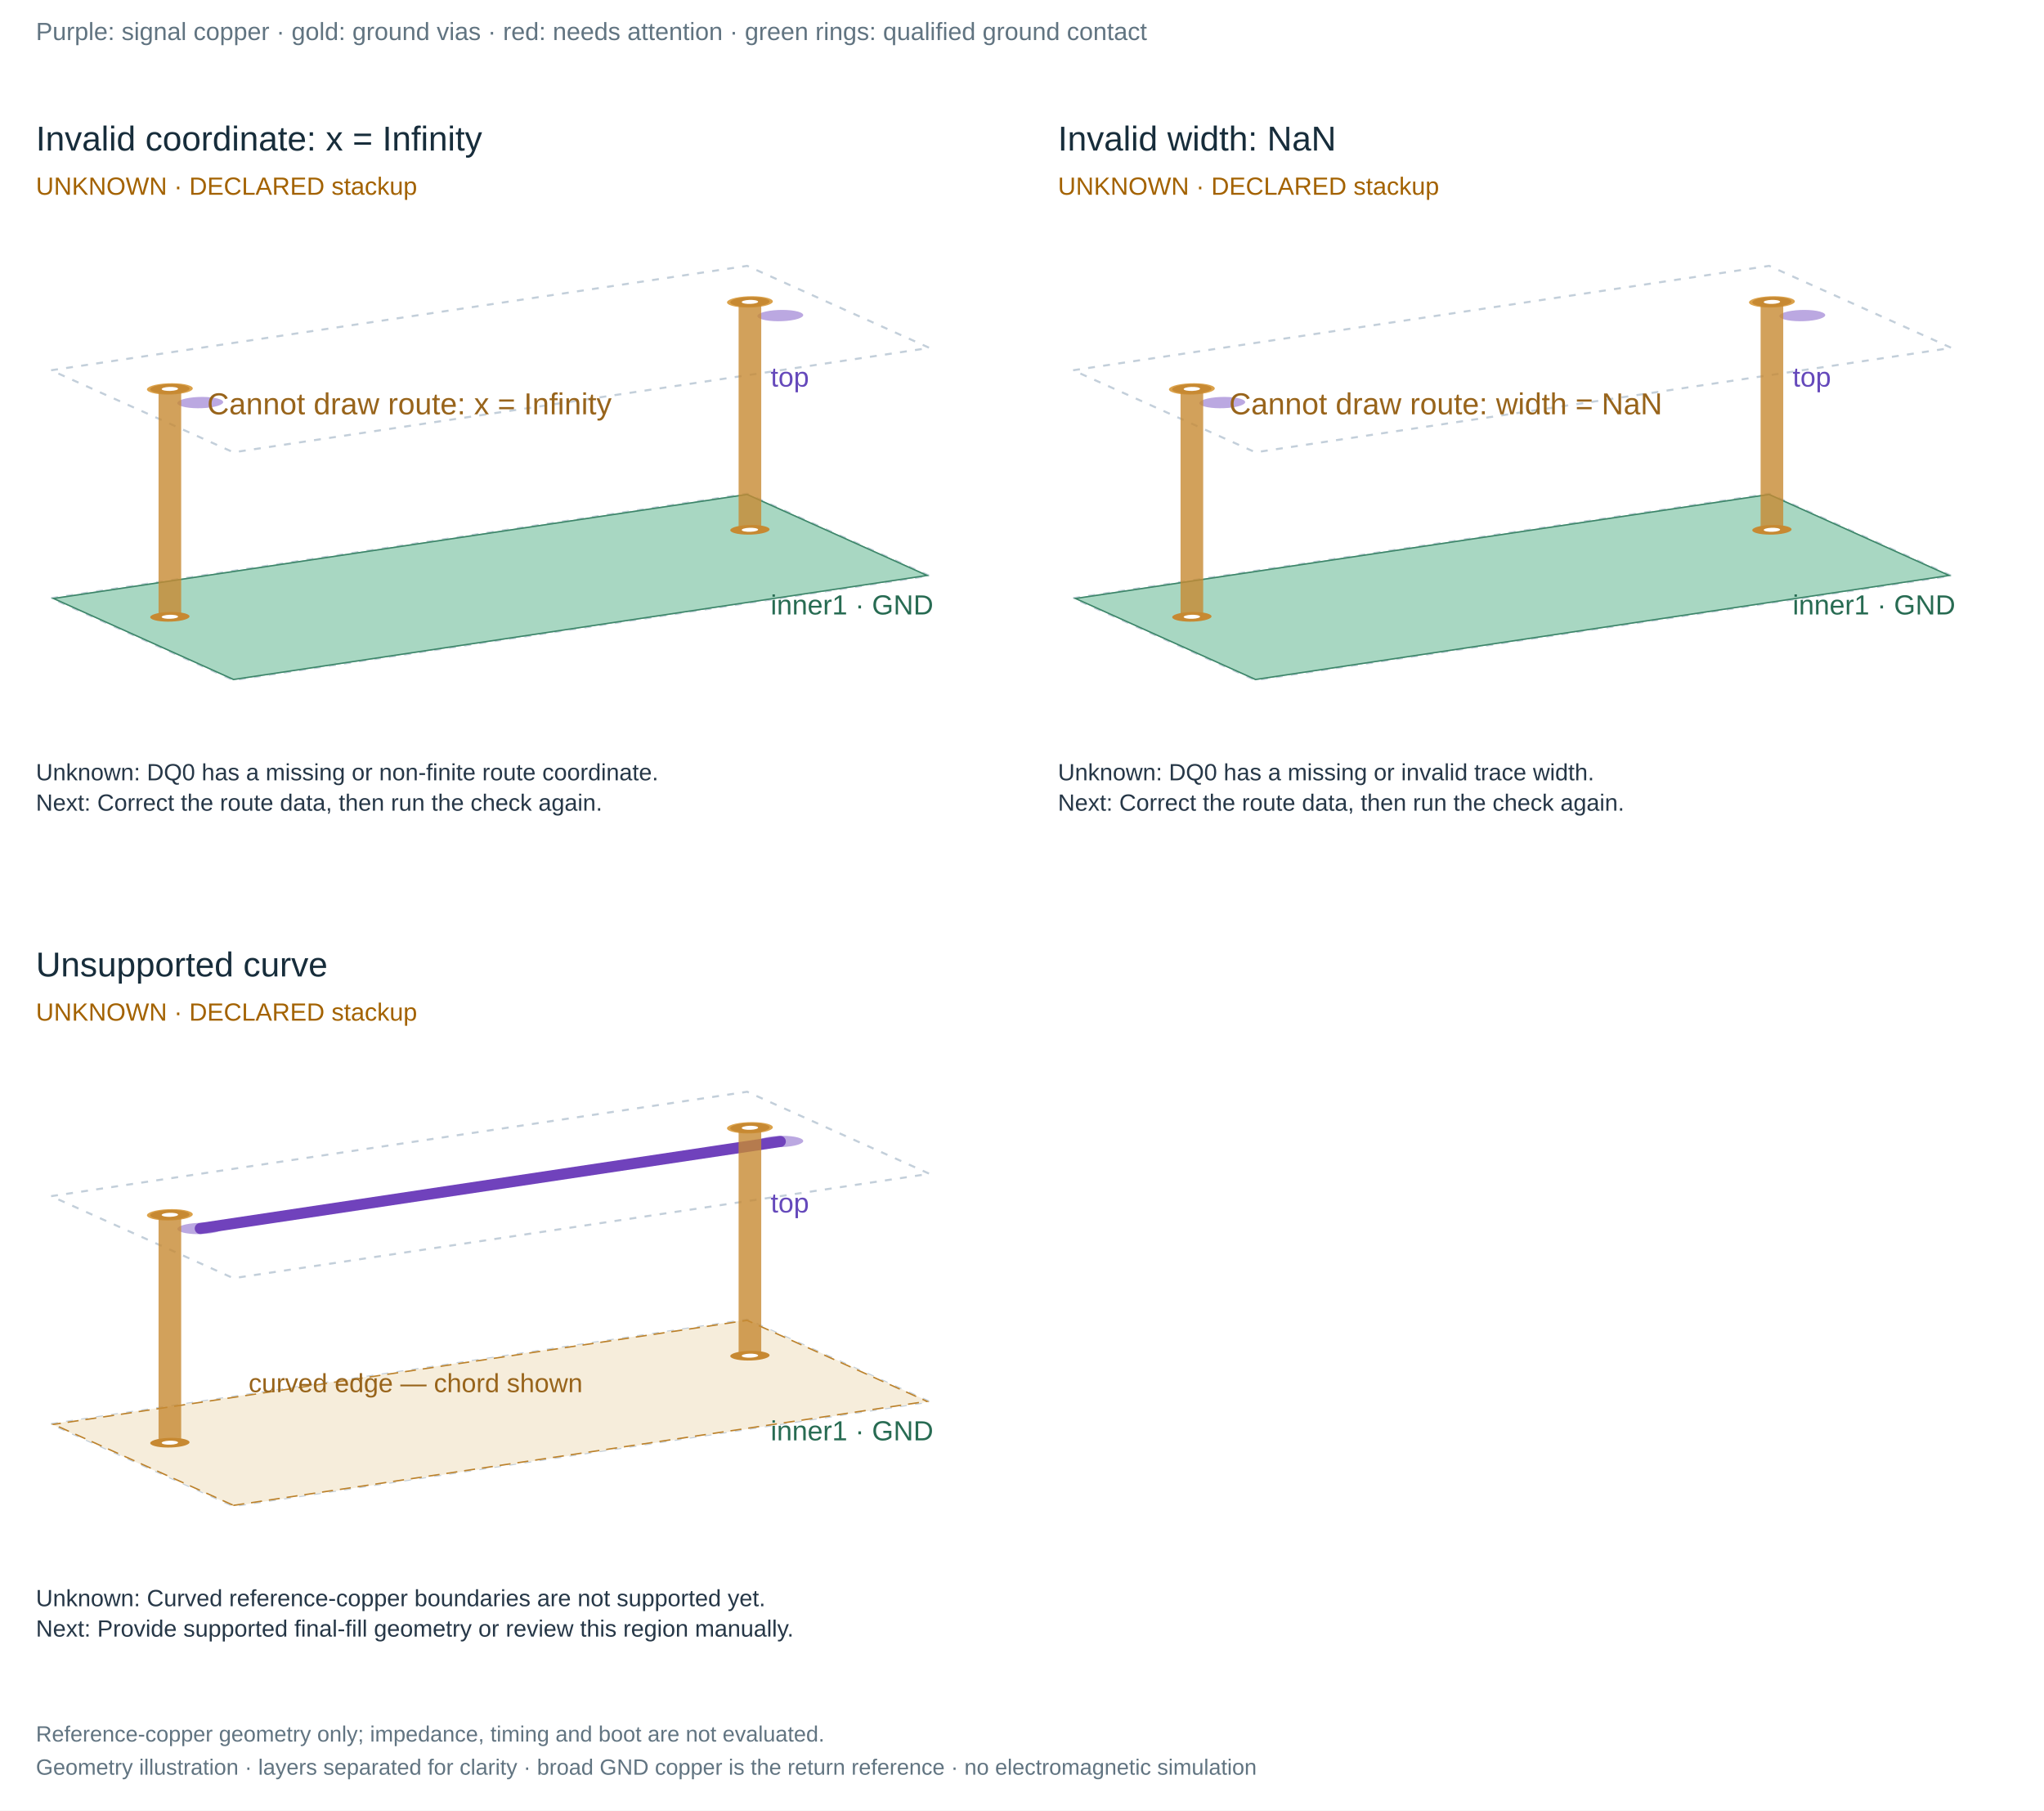
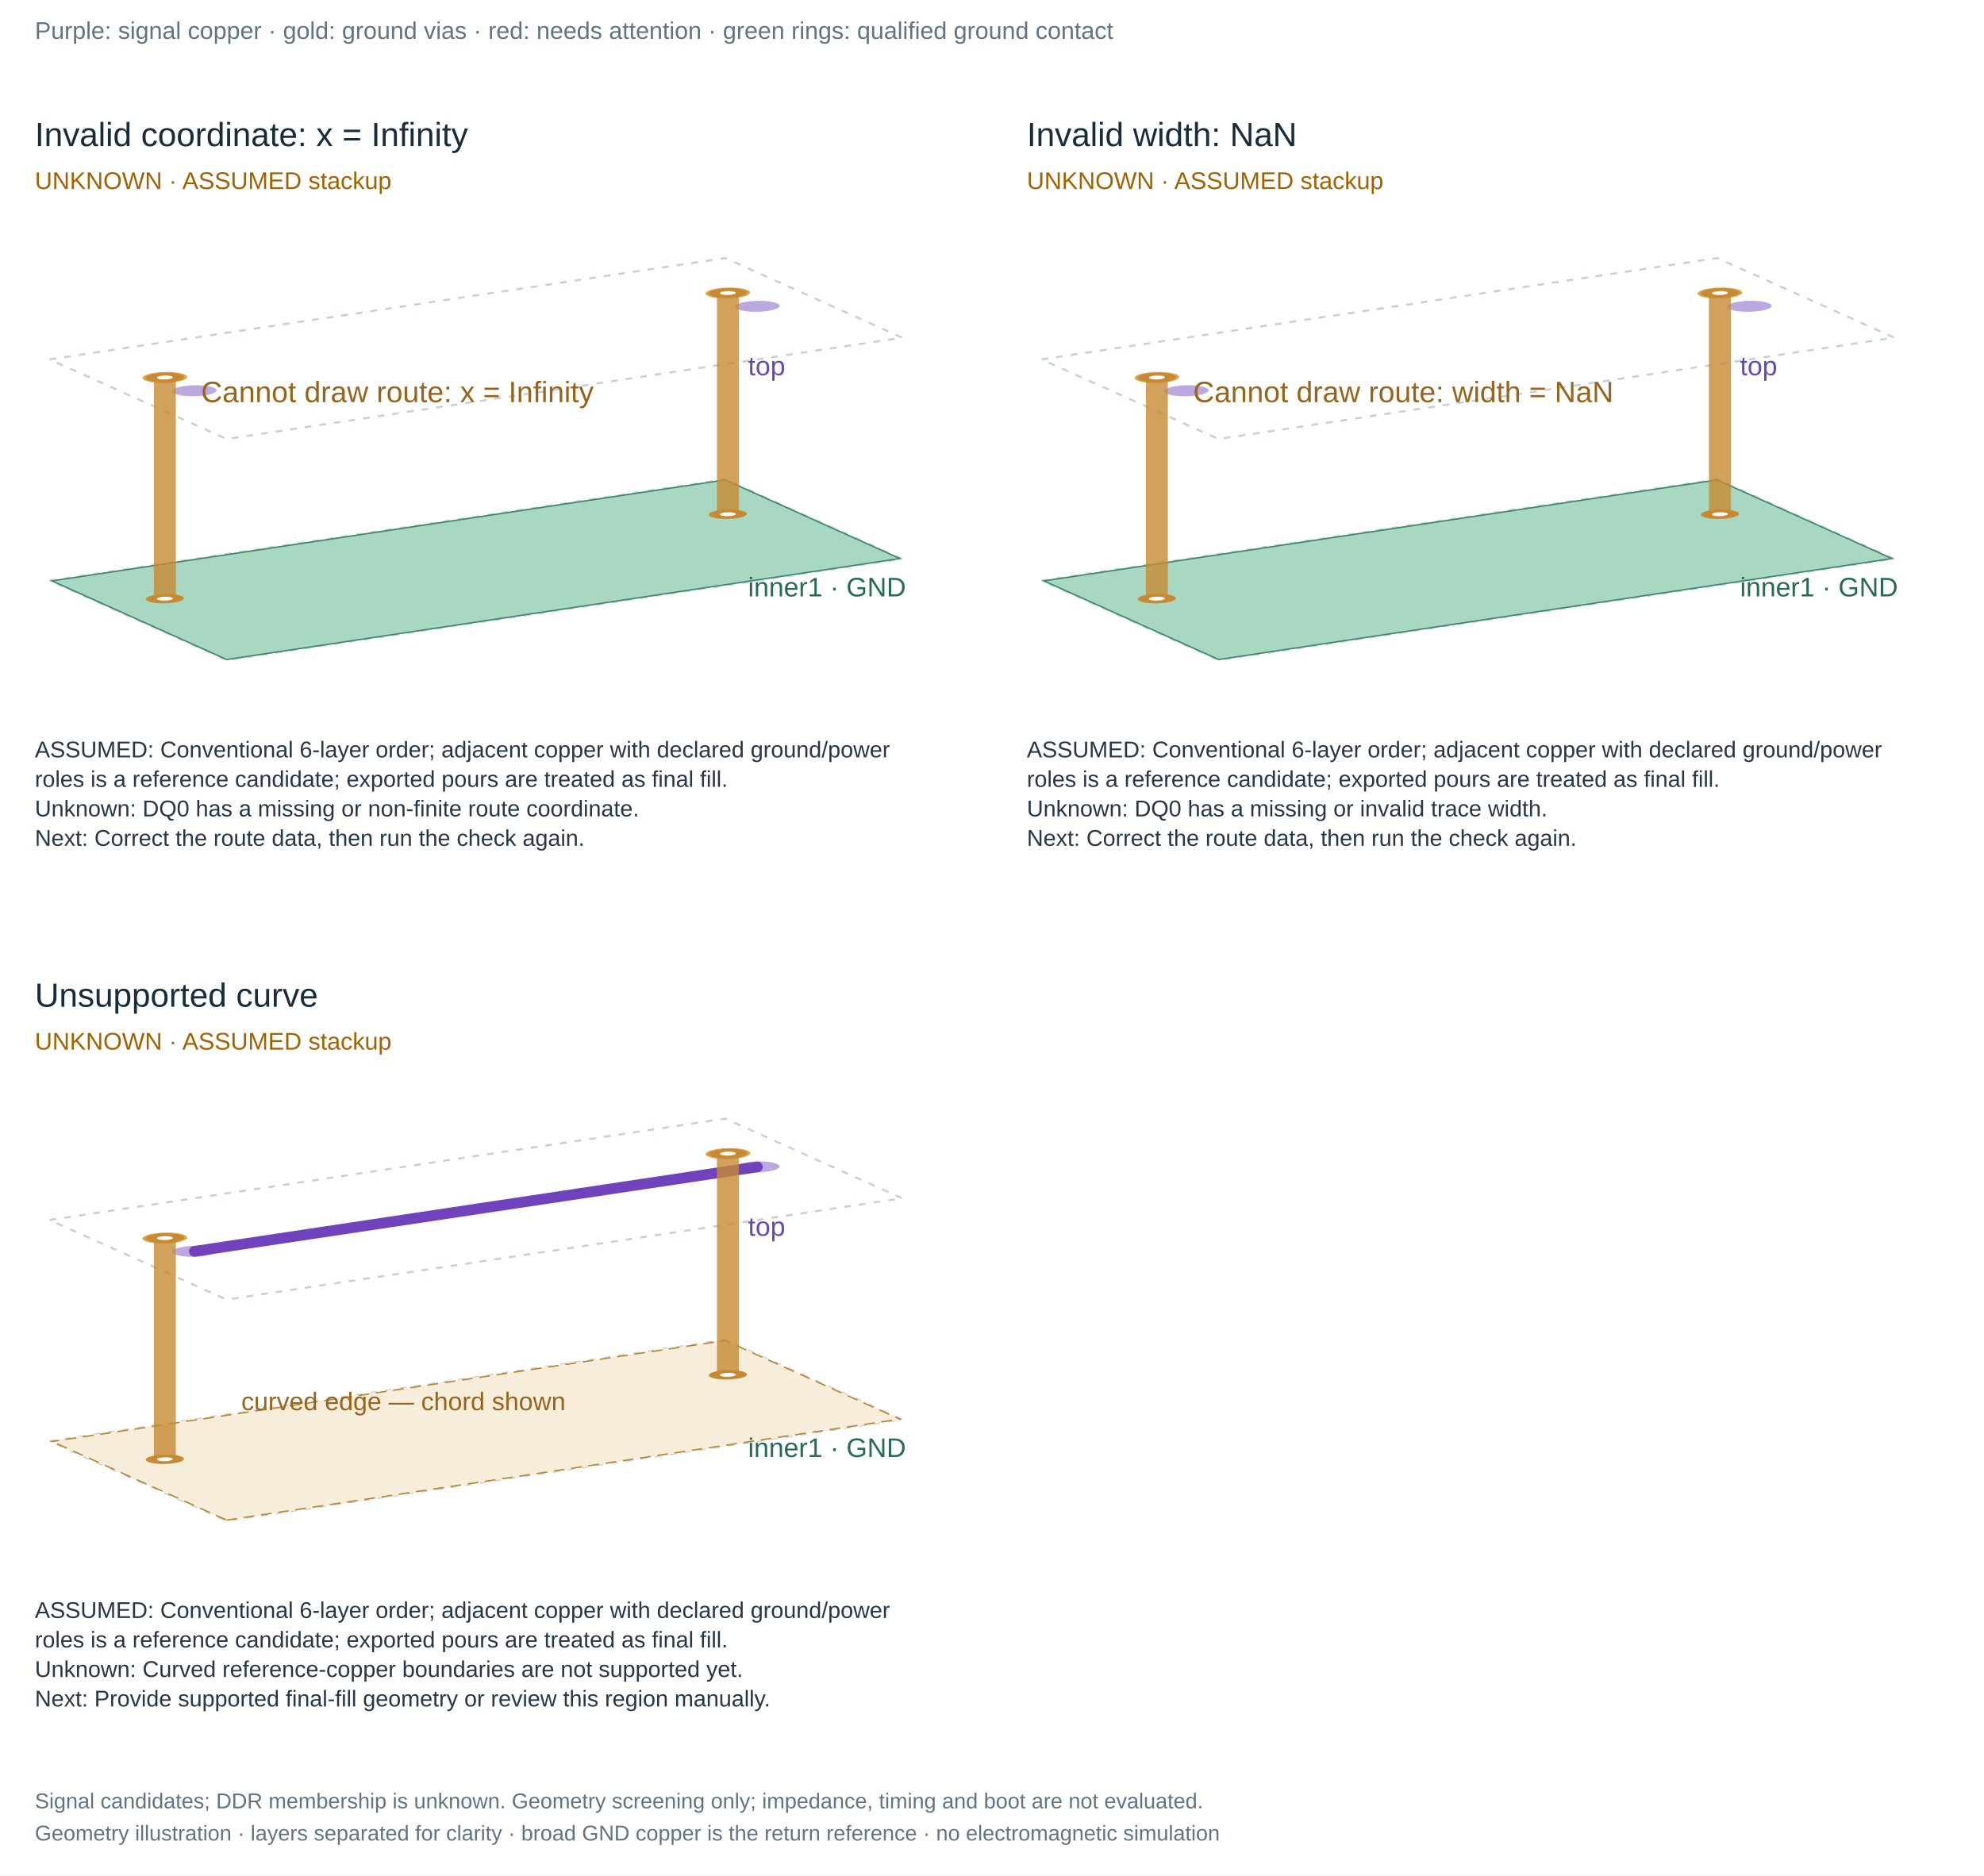
- <svg xmlns="http://www.w3.org/2000/svg" width="1480" height="1311" font-family="Arial, sans-serif">
-   <rect width="1480" height="1311" fill="#fff" />
+ <svg xmlns="http://www.w3.org/2000/svg" width="1480" height="1399" font-family="Arial, sans-serif">
+   <rect width="1480" height="1399" fill="#fff" />
  <text x="26" y="29" font-size="18" fill="#617481">Purple: signal copper · gold: ground vias · red: needs attention · green rings: qualified ground contact</text>
  <g transform="translate(0,65)">
    <text x="26" y="44" fill="#172d3b" font-size="25">Invalid coordinate: x = Infinity</text>
-     <text x="26" y="76" fill="#a36200" font-size="18">UNKNOWN · DECLARED stackup</text>
+     <text x="26" y="76" fill="#a36200" font-size="18">UNKNOWN · ASSUMED stackup</text>
    <clipPath id="crop_0_inner1">
      <path d="M37,368.1 L541,292.5 L673,351.9 L169,427.5 Z" />
    </clipPath>
    <path d="M37,368.1 L541,292.5 L673,351.9 L169,427.5 Z" fill="none" stroke="#c3cfda" stroke-width="1.5" stroke-dasharray="5 6" />
    <path d="M169,427.5 L673,351.9 L541,292.5 L37,368.1 Z" clip-path="url(#crop_0_inner1)" fill="#a8d7c2" fill-rule="evenodd" stroke="#3d856a" stroke-width="2" />
    <text x="558" y="379.9" fill="#276b52" font-size="20">inner1 · GND</text>
    <clipPath id="crop_0_top">
      <path d="M37,203.1 L541,127.5 L673,186.9 L169,262.5 Z" />
    </clipPath>
    <path d="M37,203.1 L541,127.5 L673,186.9 L169,262.5 Z" fill="none" stroke="#c3cfda" stroke-width="1.5" stroke-dasharray="5 6" />
    <text x="558" y="214.9" fill="#6549bb" font-size="20">top</text>
    <g clip-path="url(#crop_0_top)">
      <circle transform="matrix(42 -6.3 22 9.9 145 226.5)" r="0.35" fill="#bba8e1" />
    </g>
    <g clip-path="url(#crop_0_top)">
      <circle transform="matrix(42 -6.3 22 9.9 565 163.5)" r="0.35" fill="#bba8e1" />
    </g>
    <g clip-path="url(#crop_0_top)">
      <circle transform="matrix(42 -6.3 22 9.9 123 216.6)" r="0.35" fill="#dba24b" />
    </g>
    <g clip-path="url(#crop_0_top)">
      <circle transform="matrix(42 -6.3 22 9.9 543 153.6)" r="0.35" fill="#dba24b" />
    </g>
    <text x="150" y="235" fill="#98641b" font-size="22">Cannot draw route: x = Infinity</text>
    <path d="M123,216.6 L123,381.6" stroke="#c78932" stroke-width="16.38" stroke-opacity=".8" />
    <g transform="matrix(42 -6.3 22 9.9 123 216.6)">
      <circle r="0.3" fill="#c78932" />
      <circle r="0.125" fill="white" />
    </g>
    <g transform="matrix(42 -6.3 22 9.9 123 381.6)">
      <circle r="0.3" fill="#c78932" />
      <circle r="0.125" fill="white" />
    </g>
    <path d="M543,153.6 L543,318.6" stroke="#c78932" stroke-width="16.38" stroke-opacity=".8" />
    <g transform="matrix(42 -6.3 22 9.9 543 153.6)">
      <circle r="0.3" fill="#c78932" />
      <circle r="0.125" fill="white" />
    </g>
    <g transform="matrix(42 -6.3 22 9.9 543 318.6)">
      <circle r="0.3" fill="#c78932" />
      <circle r="0.125" fill="white" />
    </g>
-     <text x="26" y="500" fill="#263747" font-size="17">Unknown: DQ0 has a missing or non-finite route coordinate.</text>
-     <text x="26" y="522" fill="#263747" font-size="17">Next: Correct the route data, then run the check again.</text>
+     <text x="26" y="500" fill="#263747" font-size="17">ASSUMED: Conventional 6-layer order; adjacent copper with declared ground/power </text>
+     <text x="26" y="522" fill="#263747" font-size="17">roles is a reference candidate; exported pours are treated as final fill.</text>
+     <text x="26" y="544" fill="#263747" font-size="17">Unknown: DQ0 has a missing or non-finite route coordinate.</text>
+     <text x="26" y="566" fill="#263747" font-size="17">Next: Correct the route data, then run the check again.</text>
  </g>
  <g transform="translate(740,65)">
    <text x="26" y="44" fill="#172d3b" font-size="25">Invalid width: NaN</text>
-     <text x="26" y="76" fill="#a36200" font-size="18">UNKNOWN · DECLARED stackup</text>
+     <text x="26" y="76" fill="#a36200" font-size="18">UNKNOWN · ASSUMED stackup</text>
    <clipPath id="crop_1_inner1">
      <path d="M37,368.1 L541,292.5 L673,351.9 L169,427.5 Z" />
    </clipPath>
    <path d="M37,368.1 L541,292.5 L673,351.9 L169,427.5 Z" fill="none" stroke="#c3cfda" stroke-width="1.5" stroke-dasharray="5 6" />
    <path d="M169,427.5 L673,351.9 L541,292.5 L37,368.1 Z" clip-path="url(#crop_1_inner1)" fill="#a8d7c2" fill-rule="evenodd" stroke="#3d856a" stroke-width="2" />
    <text x="558" y="379.9" fill="#276b52" font-size="20">inner1 · GND</text>
    <clipPath id="crop_1_top">
      <path d="M37,203.1 L541,127.5 L673,186.9 L169,262.5 Z" />
    </clipPath>
    <path d="M37,203.1 L541,127.5 L673,186.9 L169,262.5 Z" fill="none" stroke="#c3cfda" stroke-width="1.5" stroke-dasharray="5 6" />
    <text x="558" y="214.9" fill="#6549bb" font-size="20">top</text>
    <g clip-path="url(#crop_1_top)">
      <circle transform="matrix(42 -6.3 22 9.9 145 226.5)" r="0.35" fill="#bba8e1" />
    </g>
    <g clip-path="url(#crop_1_top)">
      <circle transform="matrix(42 -6.3 22 9.9 565 163.5)" r="0.35" fill="#bba8e1" />
    </g>
    <g clip-path="url(#crop_1_top)">
      <circle transform="matrix(42 -6.3 22 9.9 123 216.6)" r="0.35" fill="#dba24b" />
    </g>
    <g clip-path="url(#crop_1_top)">
      <circle transform="matrix(42 -6.3 22 9.9 543 153.6)" r="0.35" fill="#dba24b" />
    </g>
    <text x="150" y="235" fill="#98641b" font-size="22">Cannot draw route: width = NaN</text>
    <path d="M123,216.6 L123,381.6" stroke="#c78932" stroke-width="16.38" stroke-opacity=".8" />
    <g transform="matrix(42 -6.3 22 9.9 123 216.6)">
      <circle r="0.3" fill="#c78932" />
      <circle r="0.125" fill="white" />
    </g>
    <g transform="matrix(42 -6.3 22 9.9 123 381.6)">
      <circle r="0.3" fill="#c78932" />
      <circle r="0.125" fill="white" />
    </g>
    <path d="M543,153.6 L543,318.6" stroke="#c78932" stroke-width="16.38" stroke-opacity=".8" />
    <g transform="matrix(42 -6.3 22 9.9 543 153.6)">
      <circle r="0.3" fill="#c78932" />
      <circle r="0.125" fill="white" />
    </g>
    <g transform="matrix(42 -6.3 22 9.9 543 318.6)">
      <circle r="0.3" fill="#c78932" />
      <circle r="0.125" fill="white" />
    </g>
-     <text x="26" y="500" fill="#263747" font-size="17">Unknown: DQ0 has a missing or invalid trace width.</text>
-     <text x="26" y="522" fill="#263747" font-size="17">Next: Correct the route data, then run the check again.</text>
+     <text x="26" y="500" fill="#263747" font-size="17">ASSUMED: Conventional 6-layer order; adjacent copper with declared ground/power </text>
+     <text x="26" y="522" fill="#263747" font-size="17">roles is a reference candidate; exported pours are treated as final fill.</text>
+     <text x="26" y="544" fill="#263747" font-size="17">Unknown: DQ0 has a missing or invalid trace width.</text>
+     <text x="26" y="566" fill="#263747" font-size="17">Next: Correct the route data, then run the check again.</text>
  </g>
-   <g transform="translate(0,663)">
+   <g transform="translate(0,707)">
    <text x="26" y="44" fill="#172d3b" font-size="25">Unsupported curve</text>
-     <text x="26" y="76" fill="#a36200" font-size="18">UNKNOWN · DECLARED stackup</text>
+     <text x="26" y="76" fill="#a36200" font-size="18">UNKNOWN · ASSUMED stackup</text>
    <clipPath id="crop_2_inner1">
      <path d="M37,368.1 L541,292.5 L673,351.9 L169,427.5 Z" />
    </clipPath>
    <path d="M37,368.1 L541,292.5 L673,351.9 L169,427.5 Z" fill="none" stroke="#c3cfda" stroke-width="1.5" stroke-dasharray="5 6" />
    <path d="M169,427.5 L673,351.9 L541,292.5 L37,368.1 Z" clip-path="url(#crop_2_inner1)" fill="#f6eddb" fill-rule="evenodd" stroke="#bb812b" stroke-width="2" stroke-dasharray="8 5" />
    <text x="180" y="345" fill="#98641b" font-size="19">curved edge — chord shown</text>
    <text x="558" y="379.9" fill="#276b52" font-size="20">inner1 · GND</text>
    <clipPath id="crop_2_top">
      <path d="M37,203.1 L541,127.5 L673,186.9 L169,262.5 Z" />
    </clipPath>
    <path d="M37,203.1 L541,127.5 L673,186.9 L169,262.5 Z" fill="none" stroke="#c3cfda" stroke-width="1.5" stroke-dasharray="5 6" />
    <text x="558" y="214.9" fill="#6549bb" font-size="20">top</text>
    <g clip-path="url(#crop_2_top)">
      <circle transform="matrix(42 -6.3 22 9.9 145 226.5)" r="0.35" fill="#bba8e1" />
    </g>
    <g clip-path="url(#crop_2_top)">
      <circle transform="matrix(42 -6.3 22 9.9 565 163.5)" r="0.35" fill="#bba8e1" />
    </g>
    <g clip-path="url(#crop_2_top)">
      <circle transform="matrix(42 -6.3 22 9.9 123 216.6)" r="0.35" fill="#dba24b" />
    </g>
    <g clip-path="url(#crop_2_top)">
      <circle transform="matrix(42 -6.3 22 9.9 543 153.6)" r="0.35" fill="#dba24b" />
    </g>
    <g clip-path="url(#crop_2_top)">
      <path d="M145,226.5 L565,163.5" stroke="#7042bc" stroke-width="8" fill="none" stroke-linecap="round" />
    </g>
    <path d="M123,216.6 L123,381.6" stroke="#c78932" stroke-width="16.38" stroke-opacity=".8" />
    <g transform="matrix(42 -6.3 22 9.9 123 216.6)">
      <circle r="0.3" fill="#c78932" />
      <circle r="0.125" fill="white" />
    </g>
    <g transform="matrix(42 -6.3 22 9.9 123 381.6)">
      <circle r="0.3" fill="#c78932" />
      <circle r="0.125" fill="white" />
    </g>
    <path d="M543,153.6 L543,318.6" stroke="#c78932" stroke-width="16.38" stroke-opacity=".8" />
    <g transform="matrix(42 -6.3 22 9.9 543 153.6)">
      <circle r="0.3" fill="#c78932" />
      <circle r="0.125" fill="white" />
    </g>
    <g transform="matrix(42 -6.3 22 9.9 543 318.6)">
      <circle r="0.3" fill="#c78932" />
      <circle r="0.125" fill="white" />
    </g>
-     <text x="26" y="500" fill="#263747" font-size="17">Unknown: Curved reference-copper boundaries are not supported yet.</text>
-     <text x="26" y="522" fill="#263747" font-size="17">Next: Provide supported final-fill geometry or review this region manually.</text>
+     <text x="26" y="500" fill="#263747" font-size="17">ASSUMED: Conventional 6-layer order; adjacent copper with declared ground/power </text>
+     <text x="26" y="522" fill="#263747" font-size="17">roles is a reference candidate; exported pours are treated as final fill.</text>
+     <text x="26" y="544" fill="#263747" font-size="17">Unknown: Curved reference-copper boundaries are not supported yet.</text>
+     <text x="26" y="566" fill="#263747" font-size="17">Next: Provide supported final-fill geometry or review this region manually.</text>
  </g>
-   <text x="26" y="1261" fill="#617481" font-size="16">Reference-copper geometry only; impedance, timing and boot are not evaluated.</text>
-   <text x="26" y="1285" fill="#617481" font-size="16">Geometry illustration · layers separated for clarity · broad GND copper is the return reference · no electromagnetic simulation</text>
+   <text x="26" y="1349" fill="#617481" font-size="16">Signal candidates; DDR membership is unknown. Geometry screening only; impedance, timing and boot are not evaluated.</text>
+   <text x="26" y="1373" fill="#617481" font-size="16">Geometry illustration · layers separated for clarity · broad GND copper is the return reference · no electromagnetic simulation</text>
</svg>
